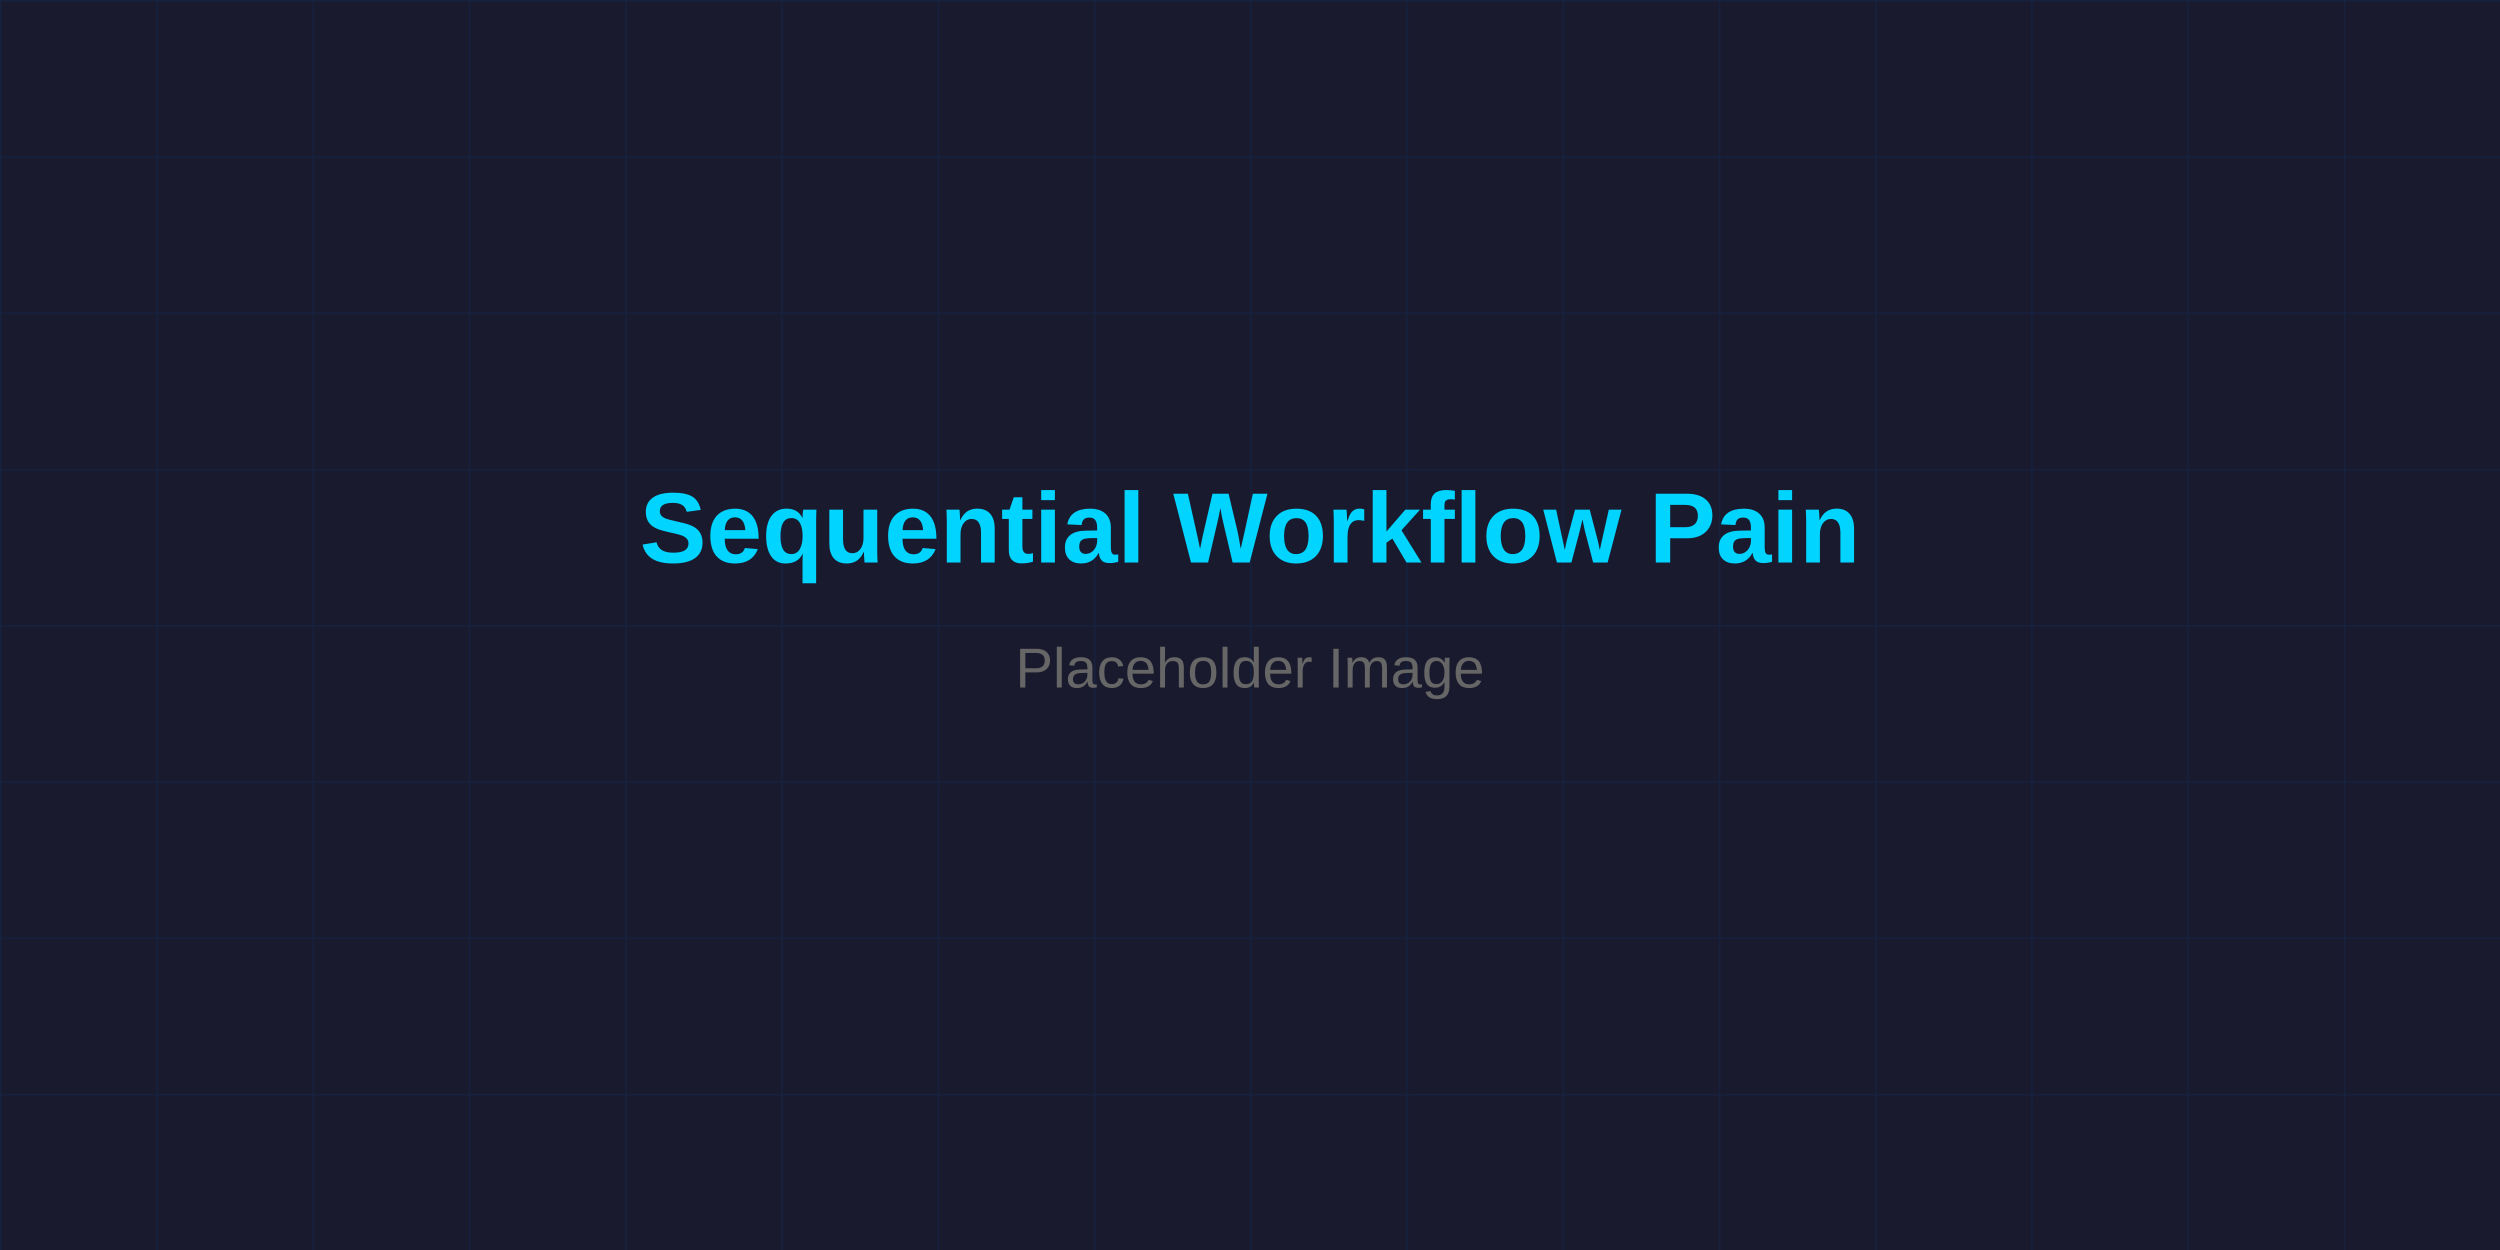
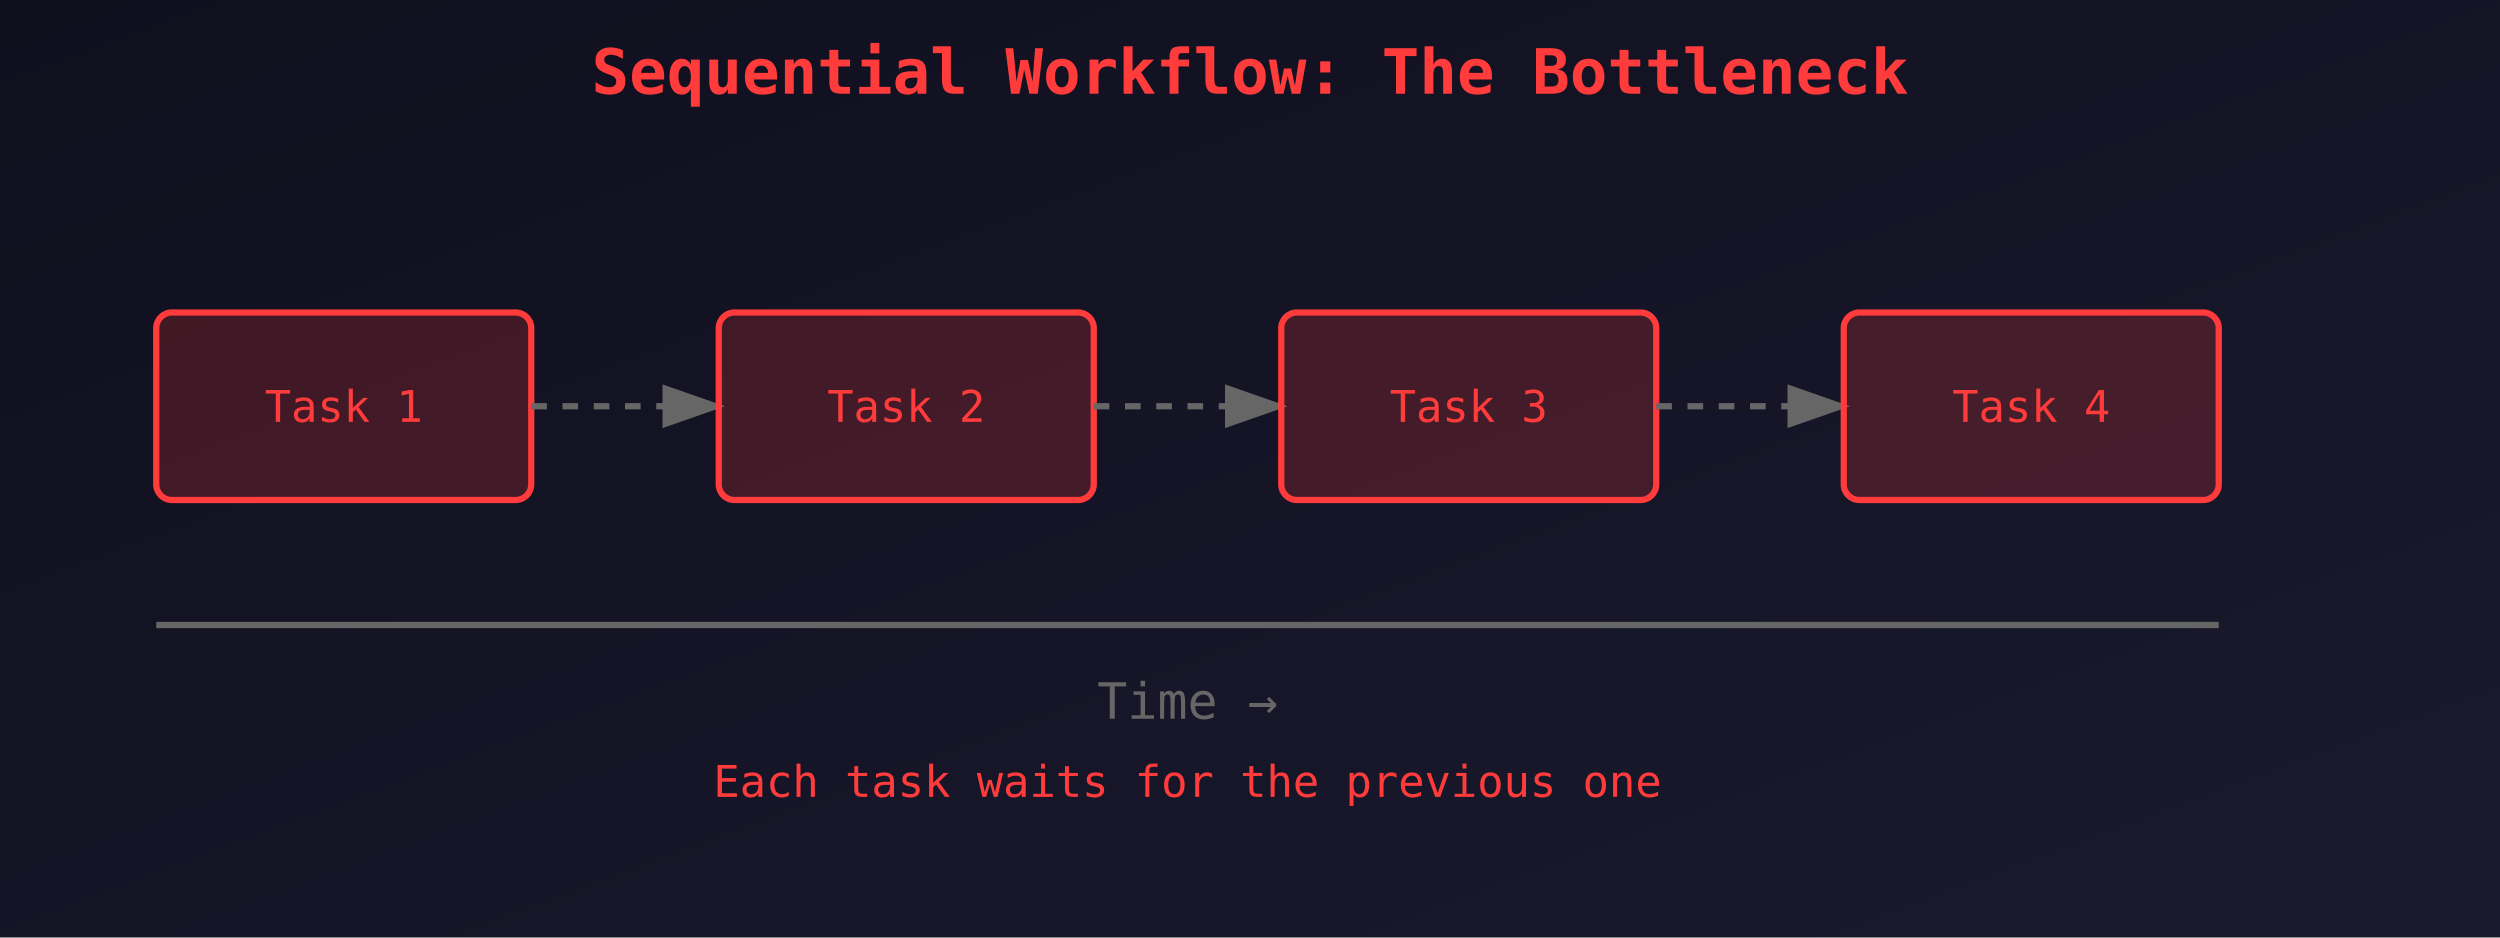
- <svg xmlns="http://www.w3.org/2000/svg" width="800" height="400">
-   <rect width="800" height="400" fill="#1a1a2e" />
-   <pattern id="grid" width="50" height="50" patternUnits="userSpaceOnUse">
-     <path d="M 50 0 L 0 0 0 50" fill="none" stroke="#16213e" stroke-width="1" />
-   </pattern>
-   <rect width="800" height="400" fill="url(#grid)" />
-   <text x="400" y="180" font-family="Arial, sans-serif" font-size="32" font-weight="bold" fill="#00d4ff" text-anchor="middle">Sequential Workflow Pain</text>
-   <text x="400" y="220" font-family="Arial, sans-serif" font-size="18" fill="#666" text-anchor="middle">Placeholder Image</text>
+ <svg xmlns="http://www.w3.org/2000/svg" width="800" height="300" viewBox="0 0 800 300">
+   <defs>
+     <linearGradient id="bgGrad" x1="0%" y1="0%" x2="100%" y2="100%">
+       <stop offset="0%" style="stop-color:#0f0f1e;stop-opacity:1" />
+       <stop offset="100%" style="stop-color:#1a1a2e;stop-opacity:1" />
+     </linearGradient>
+     <filter id="glow">
+       <feGaussianBlur stdDeviation="3" result="coloredBlur" />
+       <feMerge>
+         <feMergeNode in="coloredBlur" />
+         <feMergeNode in="SourceGraphic" />
+       </feMerge>
+     </filter>
+   </defs>
+   <rect width="800" height="300" fill="url(#bgGrad)" />
+   <text x="400" y="30" font-family="Orbitron, monospace" font-size="20" font-weight="bold" fill="#ff3b3b" text-anchor="middle">Sequential Workflow: The Bottleneck</text>
+   <g transform="translate(50, 100)">
+     <rect x="0" y="0" width="120" height="60" fill="rgba(255, 59, 59, 0.2)" stroke="#ff3b3b" stroke-width="2" rx="5" />
+     <text x="60" y="35" font-family="JetBrains Mono, monospace" font-size="14" fill="#ff3b3b" text-anchor="middle">Task 1</text>
+     <path d="M 120 30 L 180 30" stroke="#666" stroke-width="2" stroke-dasharray="5,5" marker-end="url(#arrowhead)" />
+     <rect x="180" y="0" width="120" height="60" fill="rgba(255, 59, 59, 0.2)" stroke="#ff3b3b" stroke-width="2" rx="5" />
+     <text x="240" y="35" font-family="JetBrains Mono, monospace" font-size="14" fill="#ff3b3b" text-anchor="middle">Task 2</text>
+     <path d="M 300 30 L 360 30" stroke="#666" stroke-width="2" stroke-dasharray="5,5" marker-end="url(#arrowhead)" />
+     <rect x="360" y="0" width="120" height="60" fill="rgba(255, 59, 59, 0.2)" stroke="#ff3b3b" stroke-width="2" rx="5" />
+     <text x="420" y="35" font-family="JetBrains Mono, monospace" font-size="14" fill="#ff3b3b" text-anchor="middle">Task 3</text>
+     <path d="M 480 30 L 540 30" stroke="#666" stroke-width="2" stroke-dasharray="5,5" marker-end="url(#arrowhead)" />
+     <rect x="540" y="0" width="120" height="60" fill="rgba(255, 59, 59, 0.2)" stroke="#ff3b3b" stroke-width="2" rx="5" />
+     <text x="600" y="35" font-family="JetBrains Mono, monospace" font-size="14" fill="#ff3b3b" text-anchor="middle">Task 4</text>
+   </g>
+   <g transform="translate(50, 200)">
+     <path d="M 0 0 L 660 0" stroke="#666" stroke-width="2" />
+     <text x="330" y="30" font-family="JetBrains Mono, monospace" font-size="16" fill="#666" text-anchor="middle">Time →</text>
+     <text x="330" y="55" font-family="JetBrains Mono, monospace" font-size="14" fill="#ff3b3b" text-anchor="middle">Each task waits for the previous one</text>
+   </g>
+   <defs>
+     <marker id="arrowhead" markerWidth="10" markerHeight="7" refX="9" refY="3.5" orient="auto">
+       <polygon points="0 0, 10 3.5, 0 7" fill="#666" />
+     </marker>
+   </defs>
</svg>
